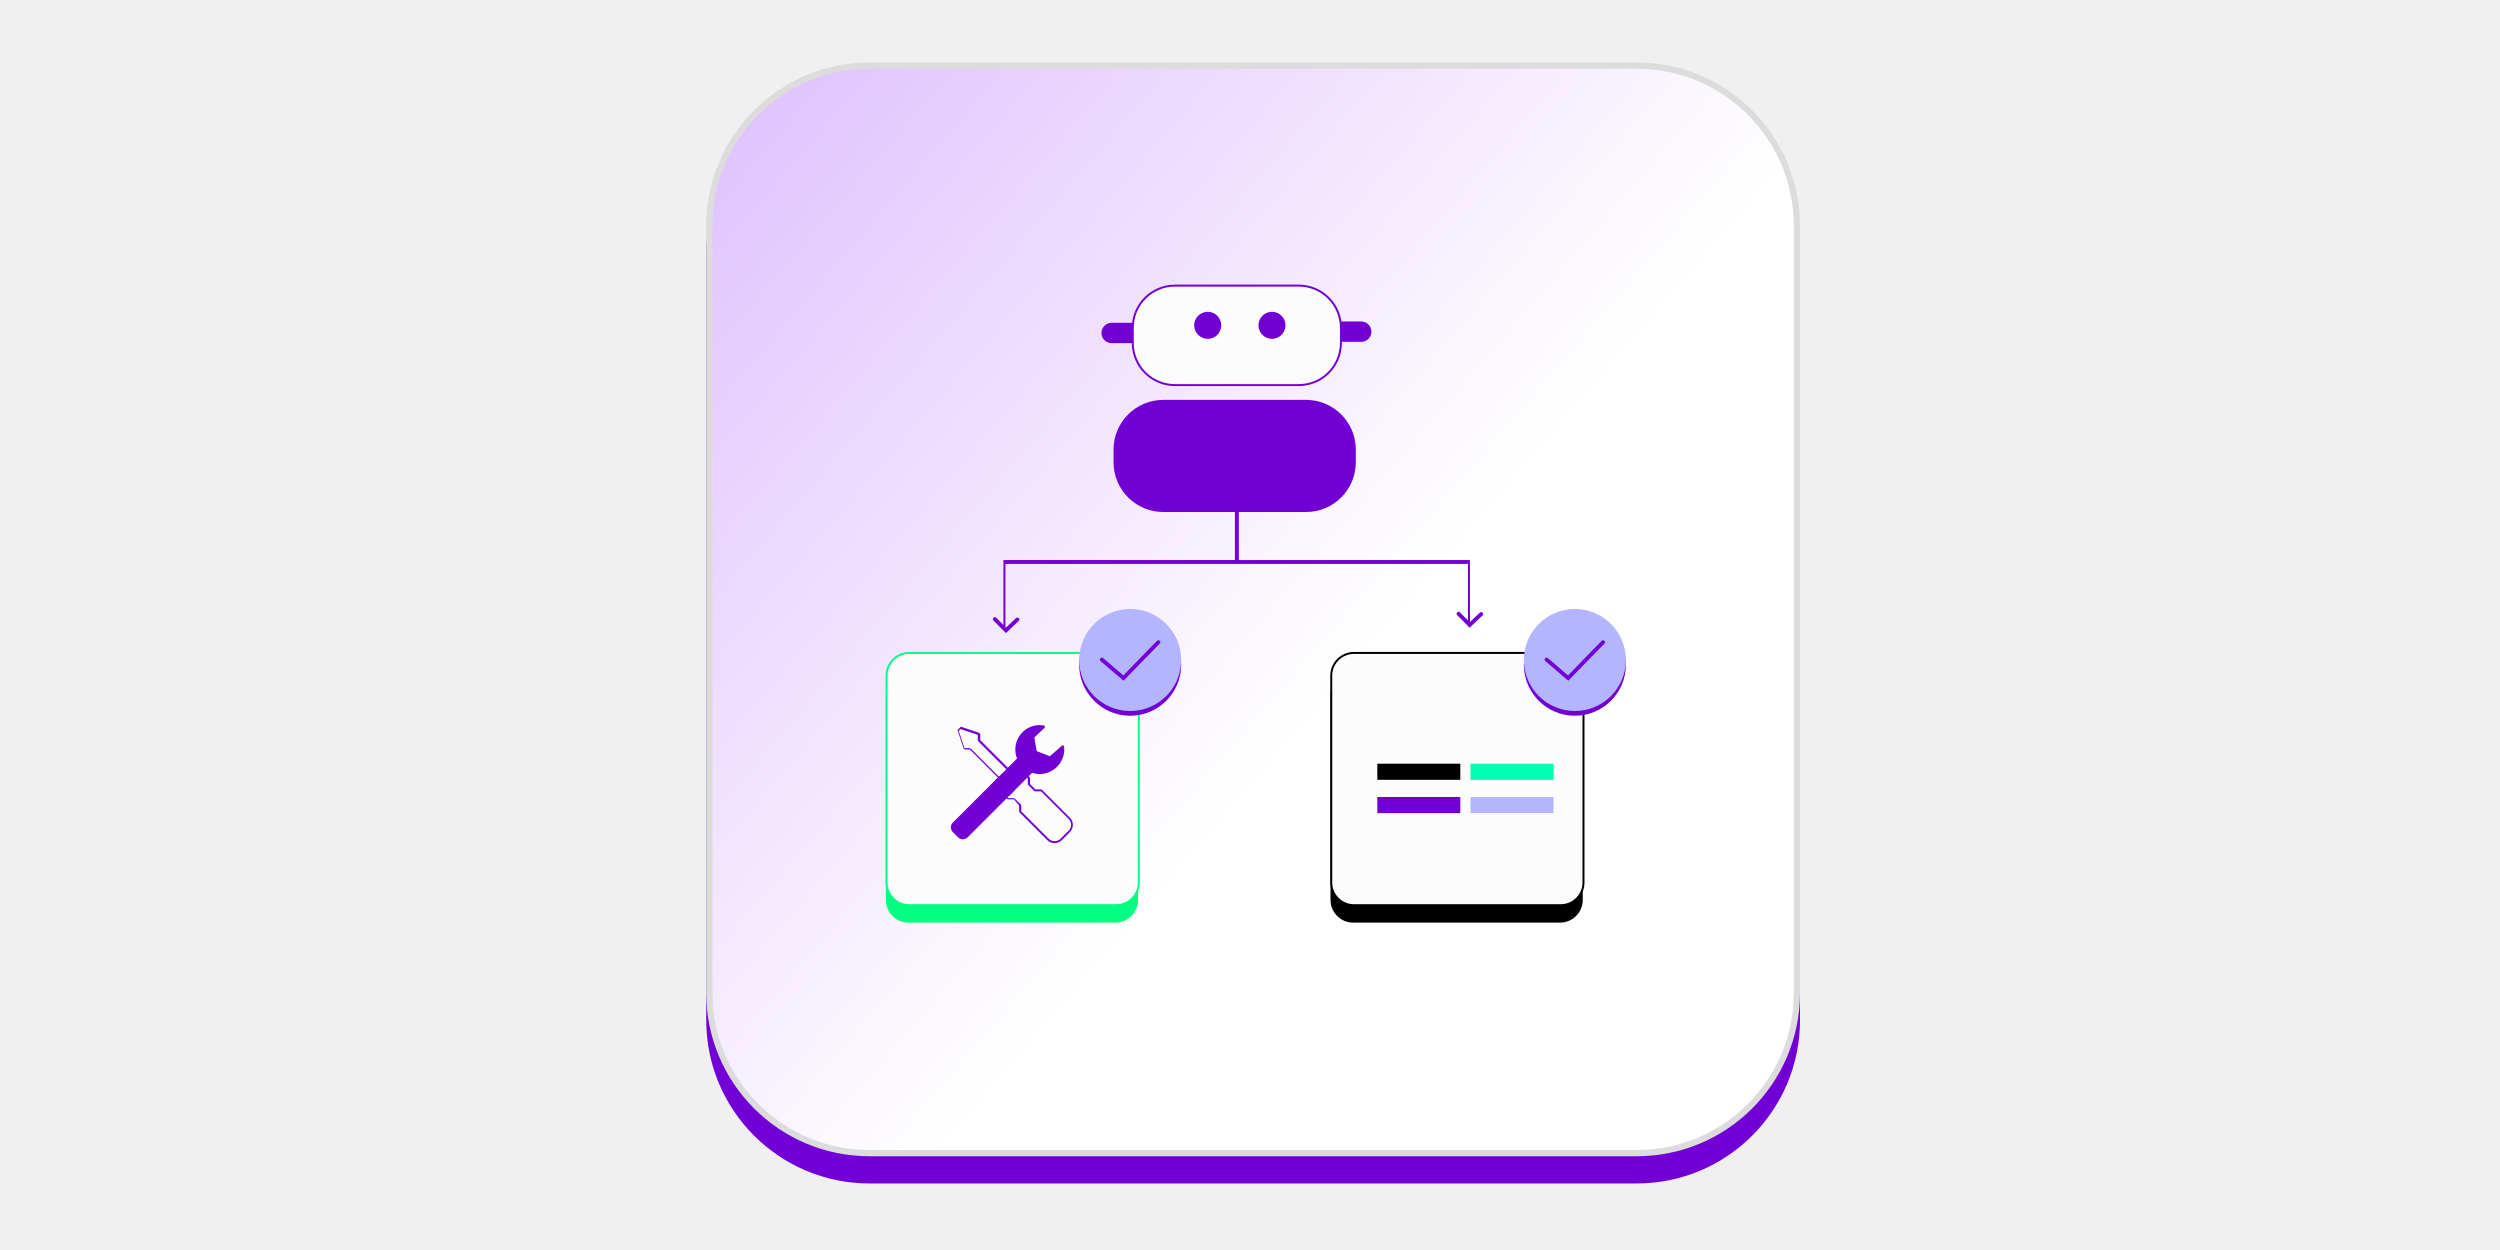
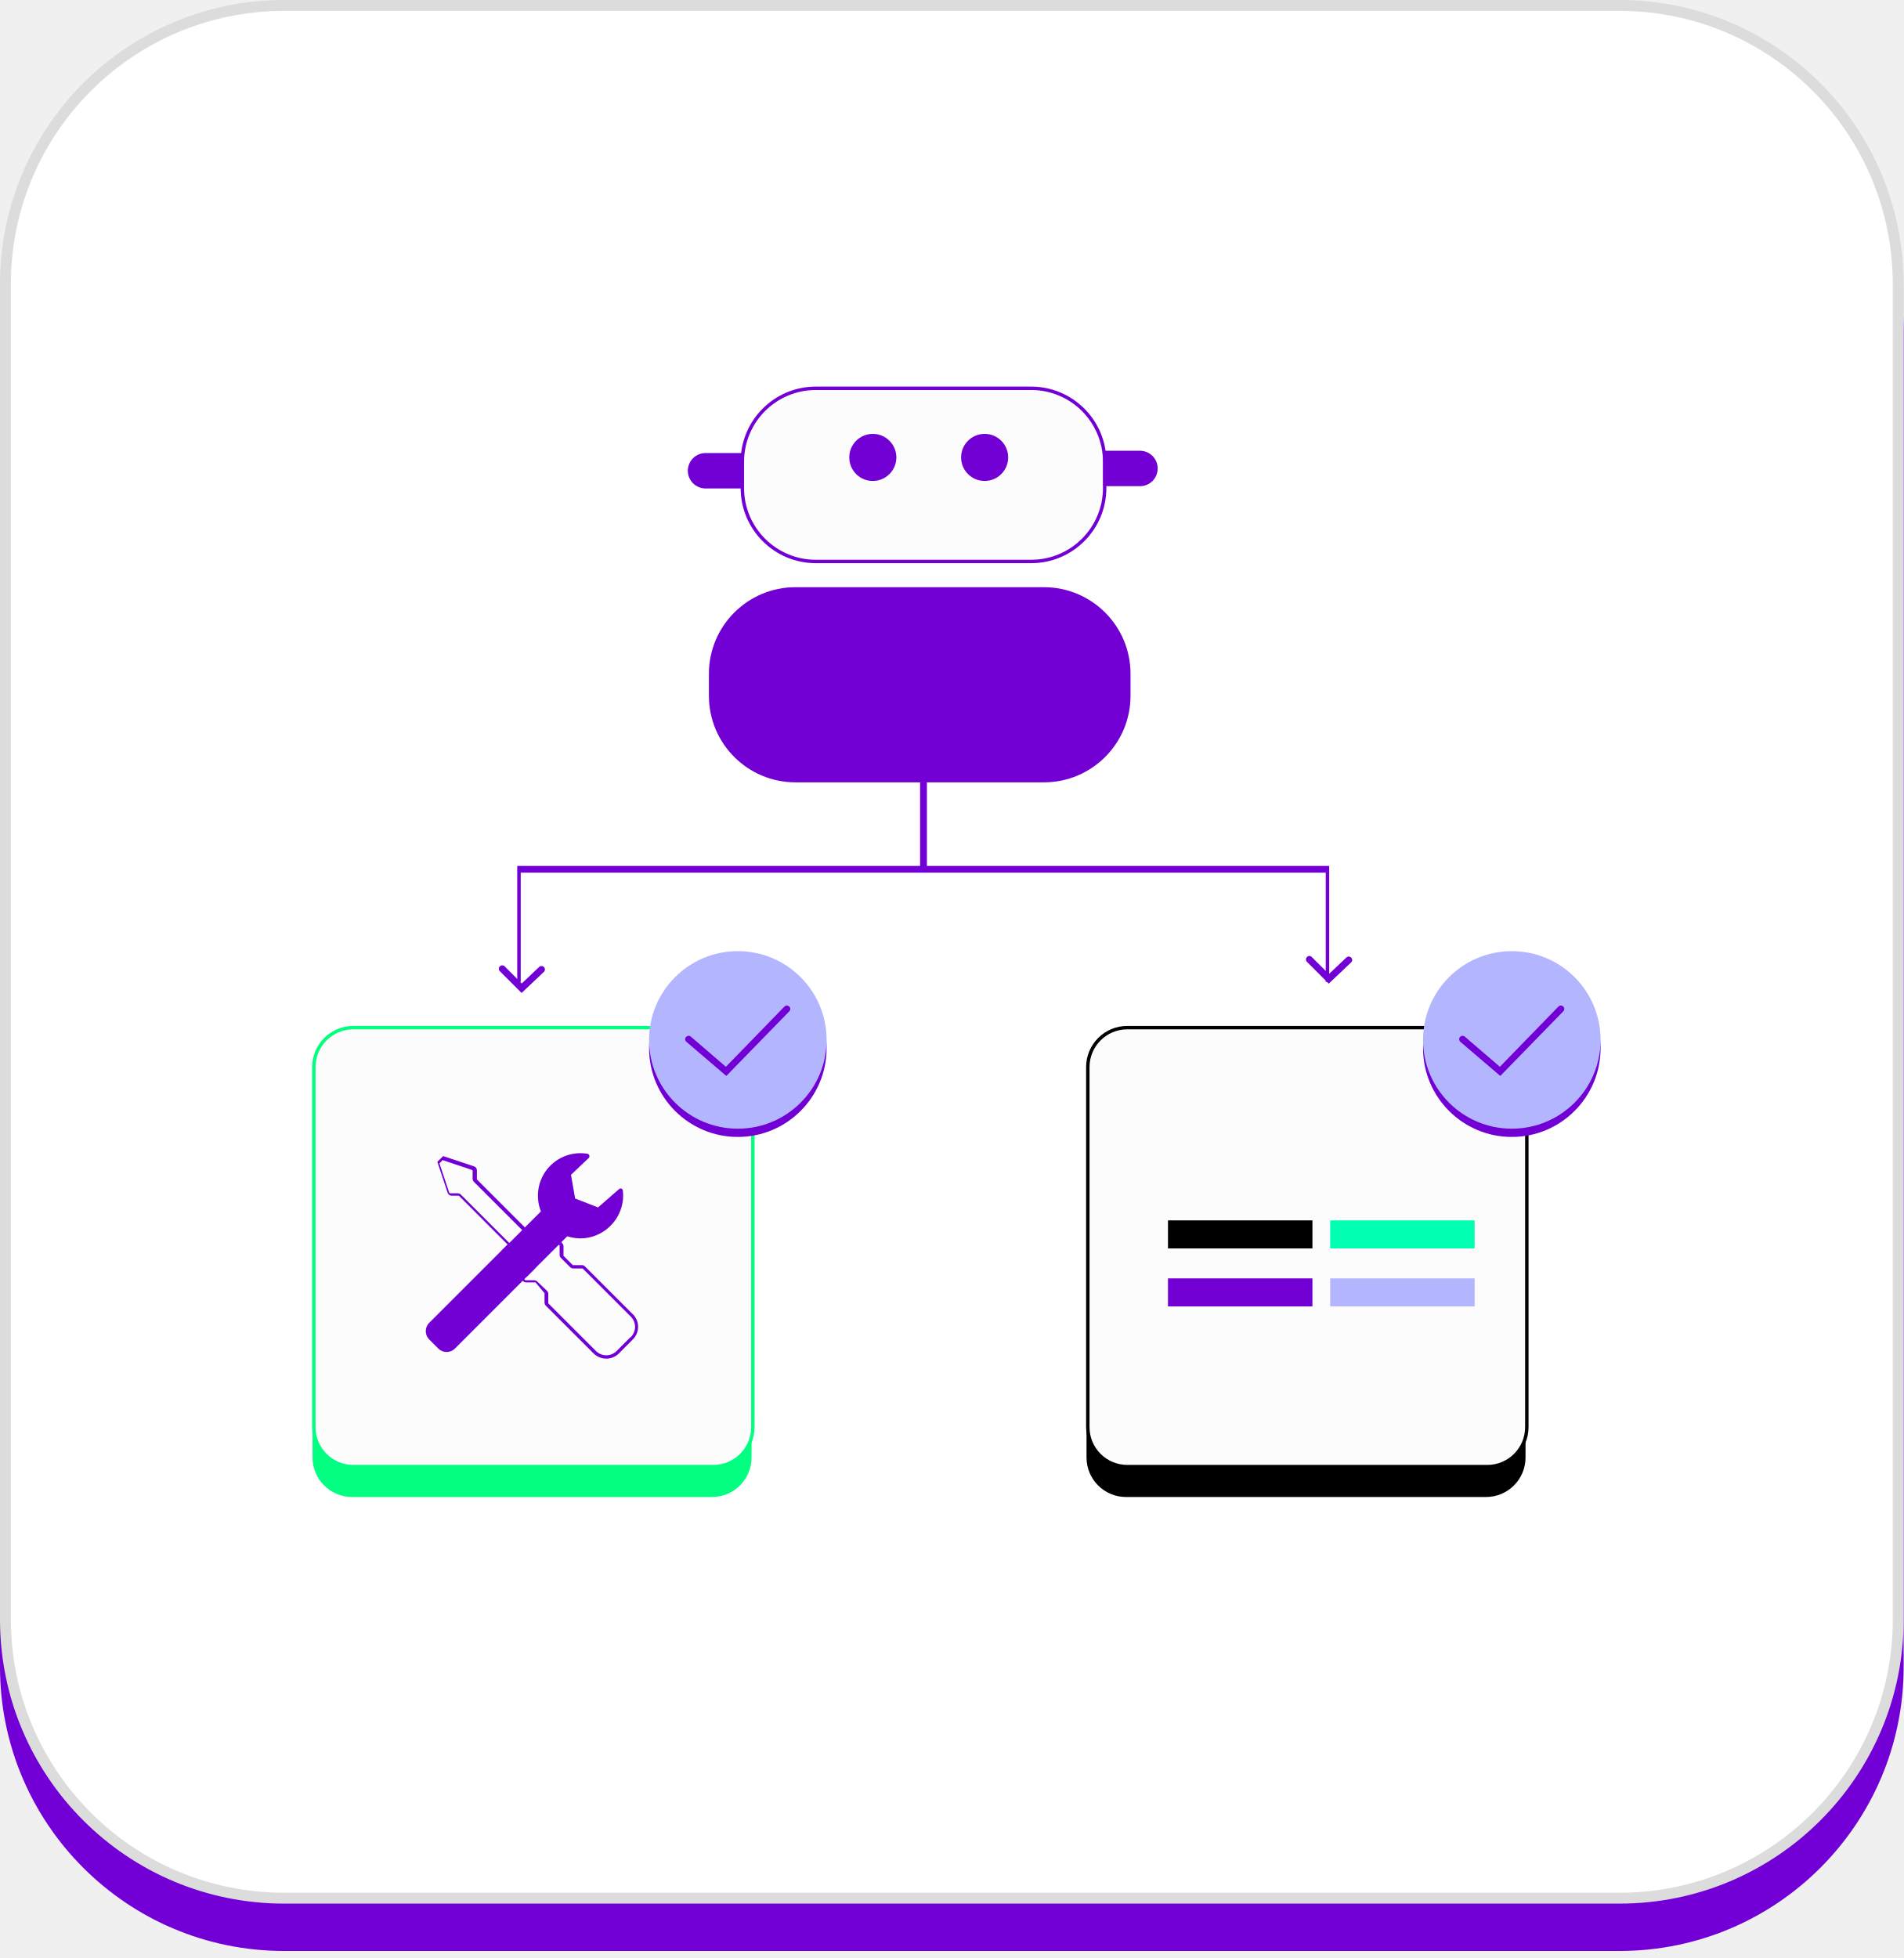
- <svg xmlns="http://www.w3.org/2000/svg" width="400" height="200" viewBox="0 0 400 200" fill="none">
+ <svg xmlns="http://www.w3.org/2000/svg" width="175" height="180" viewBox="0 0 175 180" fill="none">
  <g clip-path="url(#clip0_440_475)">
-     <rect x="113" y="14.353" width="175" height="175" rx="26.119" fill="#7200D6" />
-     <rect x="113.5" y="10.5" width="174" height="174" rx="25.619" fill="url(#paint0_linear_440_475)" stroke="#DCDCDC" />
-     <path d="M178.457 107.262H145.363C143.357 107.262 141.731 108.888 141.731 110.894V143.988C141.731 145.994 143.357 147.62 145.363 147.62H178.457C180.463 147.62 182.089 145.994 182.089 143.988V110.894C182.089 108.888 180.463 107.262 178.457 107.262Z" fill="#03FF81" />
-     <path d="M178.577 104.47H145.483C143.477 104.47 141.851 106.096 141.851 108.102V141.196C141.851 143.202 143.477 144.828 145.483 144.828H178.577C180.583 144.828 182.209 143.202 182.209 141.196V108.102C182.209 106.096 180.583 104.47 178.577 104.47Z" fill="#FCFCFC" stroke="#03FF81" stroke-width="0.314" stroke-miterlimit="10" />
-     <path d="M167.976 120.999L165.869 120.177L165.492 118.001L167.117 116.458C167.148 116.427 167.169 116.39 167.18 116.348C167.19 116.306 167.189 116.262 167.176 116.221C167.163 116.18 167.139 116.144 167.106 116.116C167.074 116.088 167.034 116.069 166.991 116.062C166.784 116.031 166.574 116.014 166.364 116.012C165.726 116.011 165.097 116.167 164.532 116.465C163.968 116.763 163.485 117.195 163.126 117.723C162.767 118.251 162.543 118.858 162.473 119.493C162.404 120.127 162.49 120.769 162.726 121.363L159.1 124.988L161.453 127.341L165.147 123.652C165.656 123.819 166.195 123.879 166.728 123.828C167.508 123.746 168.246 123.436 168.849 122.936C169.453 122.436 169.896 121.768 170.121 121.018C170.278 120.508 170.323 119.971 170.253 119.443C170.251 119.405 170.237 119.369 170.215 119.338C170.192 119.307 170.161 119.284 170.126 119.27C170.09 119.256 170.051 119.253 170.014 119.26C169.977 119.267 169.942 119.285 169.914 119.312L167.976 120.999Z" fill="#7200D5" />
-     <path d="M162.077 125.192L161.239 124.354C160.817 123.932 160.134 123.932 159.713 124.354L152.456 131.61C152.035 132.031 152.035 132.714 152.456 133.136L153.295 133.974C153.716 134.395 154.399 134.395 154.821 133.974L162.077 126.718C162.498 126.296 162.498 125.613 162.077 125.192Z" fill="#7200D5" />
-     <path d="M171.169 130.815L166.778 126.425C166.703 126.349 166.602 126.306 166.496 126.305H165.724C165.704 126.311 165.682 126.311 165.661 126.305L164.802 125.446C164.794 125.424 164.794 125.399 164.802 125.377V124.581C164.803 124.528 164.793 124.477 164.774 124.428C164.754 124.38 164.726 124.336 164.689 124.298L163.93 123.539C163.894 123.502 163.85 123.472 163.803 123.452C163.755 123.432 163.703 123.421 163.651 123.421C163.599 123.421 163.547 123.432 163.499 123.452C163.451 123.472 163.408 123.502 163.372 123.539L162.745 124.198C162.726 124.213 162.703 124.221 162.679 124.221C162.655 124.221 162.632 124.213 162.613 124.198L156.842 118.427C156.834 118.405 156.834 118.38 156.842 118.358V117.593C156.843 117.51 156.817 117.43 156.769 117.363C156.72 117.296 156.651 117.247 156.572 117.223L153.731 116.276V116.319V116.288L153.204 116.809L154.151 119.65C154.177 119.73 154.227 119.799 154.295 119.847C154.363 119.896 154.444 119.921 154.527 119.92H155.111C155.133 119.914 155.157 119.914 155.18 119.92L160.951 125.697C160.955 125.707 160.957 125.718 160.957 125.728C160.957 125.739 160.955 125.75 160.951 125.76C160.959 125.782 160.959 125.807 160.951 125.829L160.323 126.456C160.251 126.532 160.21 126.633 160.21 126.738C160.21 126.843 160.251 126.945 160.323 127.021L161.082 127.773C161.157 127.849 161.258 127.892 161.365 127.892H162.161C162.183 127.884 162.208 127.884 162.23 127.892L163.058 128.884C163.067 128.906 163.067 128.93 163.058 128.953V129.749C163.059 129.855 163.102 129.957 163.177 130.031L167.568 134.422C167.878 134.728 168.296 134.9 168.732 134.9C169.167 134.9 169.585 134.728 169.895 134.422L170.328 133.983L171.175 133.136C171.328 132.984 171.449 132.802 171.532 132.603C171.615 132.403 171.658 132.189 171.658 131.973C171.658 131.757 171.615 131.543 171.532 131.343C171.449 131.143 171.328 130.962 171.175 130.809L171.169 130.815ZM170.955 132.929L170.121 133.757L169.676 134.209C169.424 134.454 169.086 134.591 168.735 134.591C168.383 134.591 168.046 134.454 167.794 134.209L163.403 129.818C163.395 129.796 163.395 129.771 163.403 129.749V128.953C163.404 128.9 163.394 128.849 163.375 128.8C163.356 128.752 163.327 128.708 163.29 128.67L162.387 127.811C162.35 127.774 162.306 127.746 162.257 127.726C162.209 127.707 162.157 127.697 162.105 127.698H161.333C161.307 127.697 161.282 127.686 161.264 127.667L160.505 126.914C160.489 126.895 160.48 126.87 160.48 126.845C160.48 126.82 160.489 126.795 160.505 126.776L161.133 126.149C161.205 126.073 161.246 125.972 161.246 125.866C161.246 125.761 161.205 125.66 161.133 125.584L155.362 119.813C155.324 119.777 155.28 119.748 155.232 119.729C155.183 119.709 155.132 119.7 155.079 119.7H154.389C154.369 119.702 154.349 119.696 154.332 119.685C154.315 119.673 154.302 119.657 154.295 119.638L153.398 116.947L153.693 116.652L156.384 117.549C156.402 117.555 156.418 117.567 156.429 117.583C156.441 117.599 156.447 117.617 156.447 117.637V118.364C156.448 118.47 156.491 118.572 156.566 118.647L162.337 124.417C162.412 124.49 162.512 124.53 162.616 124.53C162.72 124.53 162.82 124.49 162.895 124.417L163.522 123.759C163.531 123.749 163.541 123.742 163.552 123.737C163.563 123.732 163.576 123.729 163.588 123.729C163.601 123.729 163.613 123.732 163.624 123.737C163.636 123.742 163.646 123.749 163.654 123.759L164.444 124.493C164.449 124.504 164.452 124.515 164.452 124.527C164.452 124.539 164.449 124.551 164.444 124.562V125.358C164.445 125.464 164.488 125.566 164.564 125.641L165.423 126.5C165.459 126.536 165.502 126.565 165.55 126.584C165.597 126.603 165.648 126.613 165.699 126.613H166.527C166.553 126.614 166.578 126.625 166.596 126.644L170.987 131.035C171.112 131.159 171.211 131.307 171.279 131.469C171.347 131.632 171.382 131.806 171.382 131.982C171.377 132.338 171.233 132.678 170.981 132.929H170.955Z" fill="#7200D6" />
-     <path d="M180.829 114.519C185.336 114.519 188.989 110.865 188.989 106.358C188.989 101.851 185.336 98.198 180.829 98.198C176.322 98.198 172.668 101.851 172.668 106.358C172.668 110.865 176.322 114.519 180.829 114.519Z" fill="#7200D5" />
-     <path d="M180.829 113.761C185.336 113.761 188.989 110.107 188.989 105.6C188.989 101.093 185.336 97.439 180.829 97.439C176.322 97.439 172.668 101.093 172.668 105.6C172.668 110.107 176.322 113.761 180.829 113.761Z" fill="#B3B5FF" />
-     <path d="M179.769 108.911L176.099 105.775C176.036 105.721 175.997 105.644 175.99 105.561C175.984 105.478 176.011 105.396 176.065 105.333C176.119 105.27 176.196 105.23 176.279 105.224C176.362 105.218 176.444 105.244 176.507 105.298L179.731 108.071L185.125 102.52C185.184 102.467 185.261 102.438 185.34 102.439C185.419 102.44 185.495 102.472 185.552 102.526C185.609 102.581 185.644 102.655 185.648 102.734C185.653 102.813 185.627 102.891 185.577 102.952L179.769 108.911Z" fill="#7200D6" />
-     <path d="M249.608 107.262H216.514C214.508 107.262 212.882 108.888 212.882 110.894V143.988C212.882 145.994 214.508 147.62 216.514 147.62H249.608C251.614 147.62 253.24 145.994 253.24 143.988V110.894C253.24 108.888 251.614 107.262 249.608 107.262Z" fill="black" />
-     <path d="M249.727 104.47H216.633C214.627 104.47 213.001 106.096 213.001 108.102V141.196C213.001 143.202 214.627 144.828 216.633 144.828H249.727C251.733 144.828 253.359 143.202 253.359 141.196V108.102C253.359 106.096 251.733 104.47 249.727 104.47Z" fill="#FCFCFC" stroke="black" stroke-width="0.314" stroke-miterlimit="10" />
-     <path d="M251.979 114.519C256.486 114.519 260.139 110.865 260.139 106.358C260.139 101.851 256.486 98.198 251.979 98.198C247.472 98.198 243.818 101.851 243.818 106.358C243.818 110.865 247.472 114.519 251.979 114.519Z" fill="#7200D5" />
-     <path d="M251.979 113.761C256.486 113.761 260.139 110.107 260.139 105.6C260.139 101.093 256.486 97.439 251.979 97.439C247.472 97.439 243.818 101.093 243.818 105.6C243.818 110.107 247.472 113.761 251.979 113.761Z" fill="#B3B5FF" />
-     <path d="M250.919 108.911L247.25 105.775C247.186 105.721 247.147 105.644 247.141 105.561C247.134 105.478 247.161 105.396 247.215 105.333C247.269 105.27 247.346 105.23 247.429 105.224C247.512 105.218 247.594 105.244 247.657 105.298L250.882 108.071L256.276 102.52C256.335 102.467 256.411 102.438 256.491 102.439C256.57 102.44 256.646 102.472 256.703 102.526C256.76 102.581 256.794 102.655 256.799 102.734C256.803 102.813 256.778 102.891 256.728 102.952L250.919 108.911Z" fill="#7200D6" />
-     <path d="M233.65 122.19H220.371V124.769H233.65V122.19Z" fill="black" />
-     <path d="M248.56 122.19H235.281V124.769H248.56V122.19Z" fill="#00FFB1" />
-     <path d="M233.65 127.522H220.371V130.1H233.65V127.522Z" fill="#7200D5" />
-     <path d="M248.56 127.522H235.281V130.1H248.56V127.522Z" fill="#B3B5FF" />
-     <path d="M235.193 100.268H234.873V90.225H160.869V100.268H160.549V89.605H235.193V100.268Z" fill="#7200D5" />
-     <path d="M208.967 63.981H186.129C181.733 63.981 178.169 67.545 178.169 71.941V73.961C178.169 78.357 181.733 81.921 186.129 81.921H208.967C213.363 81.921 216.927 78.357 216.927 73.961V71.941C216.927 67.545 213.363 63.981 208.967 63.981Z" fill="#7200D5" />
-     <path d="M207.794 45.697H187.998C184.267 45.697 181.243 48.721 181.243 52.452V54.861C181.243 58.592 184.267 61.616 187.998 61.616H207.794C211.525 61.616 214.55 58.592 214.55 54.861V52.452C214.55 48.721 211.525 45.697 207.794 45.697Z" fill="#FCFCFC" stroke="#7200D5" stroke-width="0.314" stroke-miterlimit="10" />
-     <path d="M193.236 54.215C194.431 54.215 195.4 53.246 195.4 52.05C195.4 50.855 194.431 49.886 193.236 49.886C192.041 49.886 191.072 50.855 191.072 52.05C191.072 53.246 192.041 54.215 193.236 54.215Z" fill="#7200D5" />
-     <path d="M203.516 54.215C204.711 54.215 205.68 53.246 205.68 52.05C205.68 50.855 204.711 49.886 203.516 49.886C202.321 49.886 201.352 50.855 201.352 52.05C201.352 53.246 202.321 54.215 203.516 54.215Z" fill="#7200D5" />
-     <path d="M177.861 51.649H181.236V54.905H177.861C177.429 54.905 177.014 54.733 176.708 54.427C176.402 54.121 176.231 53.706 176.231 53.274C176.232 52.843 176.405 52.429 176.71 52.125C177.016 51.82 177.43 51.649 177.861 51.649Z" fill="#7200D5" />
-     <path d="M217.792 54.691H214.418V51.436H217.792C218.225 51.436 218.64 51.608 218.946 51.913C219.252 52.219 219.423 52.634 219.423 53.067C219.423 53.499 219.252 53.914 218.946 54.22C218.64 54.526 218.225 54.697 217.792 54.697V54.691Z" fill="#7200D5" />
-     <path d="M198.21 81.915H197.583V90.069H198.21V81.915Z" fill="#7200D5" />
-     <path d="M160.951 101.284L158.95 99.283C158.921 99.254 158.897 99.22 158.881 99.181C158.865 99.143 158.857 99.102 158.857 99.061C158.857 99.019 158.865 98.978 158.881 98.94C158.897 98.902 158.921 98.867 158.95 98.838C159.01 98.78 159.09 98.748 159.173 98.748C159.256 98.748 159.336 98.78 159.395 98.838L160.964 100.412L162.557 98.901C162.586 98.871 162.621 98.848 162.659 98.832C162.697 98.816 162.738 98.808 162.779 98.808C162.821 98.808 162.862 98.816 162.9 98.832C162.938 98.848 162.973 98.871 163.002 98.901C163.031 98.929 163.055 98.964 163.07 99.001C163.086 99.039 163.094 99.079 163.094 99.12C163.094 99.161 163.086 99.202 163.07 99.239C163.055 99.277 163.031 99.311 163.002 99.34L160.951 101.284Z" fill="#7200D5" />
-     <path d="M235.15 100.425L233.149 98.424C233.119 98.395 233.096 98.361 233.08 98.322C233.064 98.284 233.056 98.243 233.056 98.202C233.056 98.16 233.064 98.119 233.08 98.081C233.096 98.043 233.119 98.008 233.149 97.979C233.177 97.949 233.211 97.925 233.249 97.909C233.286 97.892 233.327 97.884 233.368 97.884C233.409 97.884 233.45 97.892 233.488 97.909C233.526 97.925 233.56 97.949 233.588 97.979L235.162 99.547L236.755 98.042C236.784 98.01 236.819 97.984 236.859 97.966C236.898 97.948 236.941 97.939 236.984 97.938C237.027 97.937 237.07 97.945 237.109 97.962C237.149 97.979 237.185 98.003 237.215 98.035C237.245 98.066 237.268 98.103 237.283 98.143C237.298 98.184 237.304 98.227 237.302 98.27C237.299 98.313 237.288 98.355 237.268 98.394C237.249 98.432 237.222 98.466 237.188 98.493L235.15 100.425Z" fill="#7200D5" />
+     <rect y="4.353" width="175" height="175" rx="26.119" fill="#7200D6" />
+     <rect x="0.5" y="0.5" width="174" height="174" rx="25.619" fill="white" stroke="#DCDCDC" />
+     <path d="M65.457 97.262H32.363C30.357 97.262 28.731 98.888 28.731 100.894V133.988C28.731 135.994 30.357 137.62 32.363 137.62H65.457C67.463 137.62 69.089 135.994 69.089 133.988V100.894C69.089 98.888 67.463 97.262 65.457 97.262Z" fill="#03FF81" />
+     <path d="M65.577 94.47H32.483C30.477 94.47 28.851 96.096 28.851 98.102V131.196C28.851 133.202 30.477 134.828 32.483 134.828H65.577C67.583 134.828 69.209 133.202 69.209 131.196V98.102C69.209 96.096 67.583 94.47 65.577 94.47Z" fill="#FCFCFC" stroke="#03FF81" stroke-width="0.314" stroke-miterlimit="10" />
+     <path d="M54.976 110.999L52.869 110.177L52.492 108.001L54.117 106.458C54.148 106.427 54.169 106.39 54.18 106.348C54.19 106.306 54.189 106.262 54.176 106.221C54.163 106.18 54.139 106.144 54.106 106.116C54.074 106.088 54.034 106.069 53.991 106.062C53.784 106.031 53.574 106.014 53.364 106.012C52.726 106.011 52.097 106.167 51.532 106.465C50.968 106.763 50.485 107.195 50.126 107.723C49.767 108.251 49.543 108.858 49.473 109.493C49.404 110.127 49.49 110.769 49.726 111.363L46.1 114.988L48.453 117.341L52.147 113.652C52.656 113.819 53.195 113.879 53.728 113.828C54.508 113.746 55.246 113.436 55.849 112.936C56.453 112.436 56.896 111.768 57.121 111.018C57.278 110.508 57.323 109.971 57.253 109.443C57.251 109.405 57.237 109.369 57.215 109.338C57.192 109.307 57.161 109.284 57.126 109.27C57.09 109.256 57.051 109.253 57.014 109.26C56.977 109.267 56.942 109.285 56.914 109.312L54.976 110.999Z" fill="#7200D5" />
+     <path d="M49.077 115.192L48.239 114.354C47.817 113.932 47.134 113.932 46.713 114.354L39.456 121.61C39.035 122.031 39.035 122.714 39.456 123.136L40.295 123.974C40.716 124.395 41.399 124.395 41.821 123.974L49.077 116.718C49.498 116.296 49.498 115.613 49.077 115.192Z" fill="#7200D5" />
+     <path d="M58.169 120.815L53.778 116.425C53.703 116.349 53.602 116.306 53.496 116.305H52.724C52.704 116.311 52.682 116.311 52.661 116.305L51.802 115.446C51.794 115.424 51.794 115.399 51.802 115.377V114.581C51.803 114.528 51.793 114.477 51.774 114.428C51.754 114.38 51.726 114.336 51.689 114.298L50.93 113.539C50.894 113.502 50.85 113.472 50.803 113.452C50.755 113.432 50.703 113.421 50.651 113.421C50.599 113.421 50.547 113.432 50.499 113.452C50.452 113.472 50.408 113.502 50.372 113.539L49.745 114.198C49.726 114.213 49.703 114.221 49.679 114.221C49.655 114.221 49.632 114.213 49.613 114.198L43.842 108.427C43.834 108.405 43.834 108.38 43.842 108.358V107.593C43.843 107.51 43.817 107.43 43.769 107.363C43.72 107.296 43.651 107.247 43.572 107.223L40.731 106.276V106.319V106.288L40.204 106.809L41.151 109.65C41.177 109.73 41.227 109.799 41.295 109.847C41.362 109.896 41.444 109.921 41.528 109.92H42.111C42.133 109.914 42.157 109.914 42.18 109.92L47.951 115.697C47.955 115.707 47.958 115.718 47.958 115.728C47.958 115.739 47.955 115.75 47.951 115.76C47.959 115.782 47.959 115.807 47.951 115.829L47.323 116.456C47.251 116.532 47.21 116.633 47.21 116.738C47.21 116.843 47.251 116.945 47.323 117.021L48.082 117.773C48.157 117.849 48.258 117.892 48.365 117.892H49.161C49.183 117.884 49.208 117.884 49.23 117.892L50.058 118.884C50.067 118.906 50.067 118.93 50.058 118.953V119.749C50.059 119.855 50.102 119.957 50.177 120.031L54.568 124.422C54.878 124.728 55.296 124.9 55.732 124.9C56.167 124.9 56.585 124.728 56.895 124.422L57.328 123.983L58.175 123.136C58.328 122.984 58.449 122.802 58.532 122.603C58.615 122.403 58.658 122.189 58.658 121.973C58.658 121.757 58.615 121.543 58.532 121.343C58.449 121.143 58.328 120.962 58.175 120.809L58.169 120.815ZM57.955 122.929L57.121 123.757L56.676 124.209C56.424 124.454 56.086 124.591 55.735 124.591C55.383 124.591 55.046 124.454 54.794 124.209L50.403 119.818C50.395 119.796 50.395 119.771 50.403 119.749V118.953C50.404 118.9 50.394 118.849 50.375 118.8C50.356 118.752 50.327 118.708 50.29 118.67L49.387 117.811C49.35 117.774 49.306 117.746 49.257 117.726C49.209 117.707 49.157 117.697 49.105 117.698H48.333C48.307 117.697 48.282 117.686 48.264 117.667L47.505 116.914C47.489 116.895 47.48 116.87 47.48 116.845C47.48 116.82 47.489 116.795 47.505 116.776L48.133 116.149C48.205 116.073 48.246 115.972 48.246 115.866C48.246 115.761 48.205 115.66 48.133 115.584L42.362 109.813C42.325 109.777 42.28 109.748 42.232 109.729C42.183 109.709 42.132 109.7 42.08 109.7H41.389C41.369 109.702 41.349 109.696 41.332 109.685C41.315 109.673 41.302 109.657 41.295 109.638L40.398 106.947L40.693 106.652L43.384 107.549C43.402 107.555 43.418 107.567 43.429 107.583C43.441 107.599 43.447 107.617 43.447 107.637V108.364C43.448 108.47 43.491 108.572 43.566 108.647L49.337 114.417C49.412 114.49 49.512 114.53 49.616 114.53C49.72 114.53 49.82 114.49 49.895 114.417L50.522 113.759C50.531 113.749 50.541 113.742 50.552 113.737C50.563 113.732 50.576 113.729 50.588 113.729C50.601 113.729 50.613 113.732 50.624 113.737C50.636 113.742 50.646 113.749 50.654 113.759L51.444 114.493C51.449 114.504 51.452 114.515 51.452 114.527C51.452 114.539 51.449 114.551 51.444 114.562V115.358C51.445 115.464 51.488 115.566 51.564 115.641L52.423 116.5C52.459 116.536 52.502 116.565 52.55 116.584C52.597 116.603 52.648 116.613 52.699 116.613H53.527C53.553 116.614 53.578 116.625 53.596 116.644L57.987 121.035C58.112 121.159 58.211 121.307 58.279 121.469C58.347 121.632 58.382 121.806 58.382 121.982C58.377 122.338 58.233 122.678 57.98 122.929H57.955Z" fill="#7200D6" />
+     <path d="M67.829 104.519C72.336 104.519 75.989 100.865 75.989 96.358C75.989 91.851 72.336 88.198 67.829 88.198C63.322 88.198 59.668 91.851 59.668 96.358C59.668 100.865 63.322 104.519 67.829 104.519Z" fill="#7200D5" />
+     <path d="M67.829 103.761C72.336 103.761 75.989 100.107 75.989 95.6C75.989 91.093 72.336 87.439 67.829 87.439C63.322 87.439 59.668 91.093 59.668 95.6C59.668 100.107 63.322 103.761 67.829 103.761Z" fill="#B3B5FF" />
+     <path d="M66.769 98.911L63.099 95.775C63.036 95.721 62.997 95.644 62.99 95.561C62.984 95.478 63.011 95.396 63.065 95.333C63.119 95.27 63.196 95.23 63.279 95.224C63.361 95.218 63.444 95.244 63.507 95.298L66.731 98.071L72.125 92.52C72.184 92.467 72.261 92.438 72.34 92.439C72.419 92.44 72.495 92.472 72.552 92.526C72.609 92.581 72.644 92.655 72.648 92.734C72.653 92.814 72.627 92.891 72.577 92.952L66.769 98.911Z" fill="#7200D6" />
+     <path d="M136.608 97.262H103.514C101.508 97.262 99.882 98.888 99.882 100.894V133.988C99.882 135.994 101.508 137.62 103.514 137.62H136.608C138.614 137.62 140.24 135.994 140.24 133.988V100.894C140.24 98.888 138.614 97.262 136.608 97.262Z" fill="black" />
+     <path d="M136.727 94.47H103.633C101.627 94.47 100.001 96.096 100.001 98.102V131.196C100.001 133.202 101.627 134.828 103.633 134.828H136.727C138.733 134.828 140.359 133.202 140.359 131.196V98.102C140.359 96.096 138.733 94.47 136.727 94.47Z" fill="#FCFCFC" stroke="black" stroke-width="0.314" stroke-miterlimit="10" />
+     <path d="M138.979 104.519C143.486 104.519 147.139 100.865 147.139 96.358C147.139 91.851 143.486 88.198 138.979 88.198C134.472 88.198 130.818 91.851 130.818 96.358C130.818 100.865 134.472 104.519 138.979 104.519Z" fill="#7200D5" />
+     <path d="M138.979 103.761C143.486 103.761 147.139 100.107 147.139 95.6C147.139 91.093 143.486 87.439 138.979 87.439C134.472 87.439 130.818 91.093 130.818 95.6C130.818 100.107 134.472 103.761 138.979 103.761Z" fill="#B3B5FF" />
+     <path d="M137.919 98.911L134.25 95.775C134.186 95.721 134.147 95.644 134.141 95.561C134.134 95.478 134.161 95.396 134.215 95.333C134.269 95.27 134.346 95.23 134.429 95.224C134.512 95.218 134.594 95.244 134.657 95.298L137.882 98.071L143.276 92.52C143.335 92.467 143.411 92.438 143.491 92.439C143.57 92.44 143.646 92.472 143.703 92.526C143.76 92.581 143.794 92.655 143.799 92.734C143.803 92.814 143.778 92.891 143.728 92.952L137.919 98.911Z" fill="#7200D6" />
+     <path d="M120.65 112.19H107.371V114.769H120.65V112.19Z" fill="black" />
+     <path d="M135.56 112.19H122.281V114.769H135.56V112.19Z" fill="#00FFB1" />
+     <path d="M120.65 117.522H107.371V120.1H120.65V117.522Z" fill="#7200D5" />
+     <path d="M135.56 117.522H122.281V120.1H135.56V117.522Z" fill="#B3B5FF" />
+     <path d="M122.193 90.268H121.873V80.225H47.869V90.268H47.549V79.605H122.193V90.268Z" fill="#7200D5" />
+     <path d="M95.967 53.981H73.129C68.733 53.981 65.169 57.545 65.169 61.941V63.961C65.169 68.357 68.733 71.921 73.129 71.921H95.967C100.363 71.921 103.927 68.357 103.927 63.961V61.941C103.927 57.545 100.363 53.981 95.967 53.981Z" fill="#7200D5" />
+     <path d="M94.794 35.697H74.998C71.267 35.697 68.243 38.721 68.243 42.452V44.861C68.243 48.592 71.267 51.616 74.998 51.616H94.794C98.525 51.616 101.55 48.592 101.55 44.861V42.452C101.55 38.721 98.525 35.697 94.794 35.697Z" fill="#FCFCFC" stroke="#7200D5" stroke-width="0.314" stroke-miterlimit="10" />
+     <path d="M80.236 44.215C81.431 44.215 82.4 43.246 82.4 42.05C82.4 40.855 81.431 39.886 80.236 39.886C79.041 39.886 78.072 40.855 78.072 42.05C78.072 43.246 79.041 44.215 80.236 44.215Z" fill="#7200D5" />
+     <path d="M90.516 44.215C91.712 44.215 92.68 43.246 92.68 42.05C92.68 40.855 91.712 39.886 90.516 39.886C89.321 39.886 88.352 40.855 88.352 42.05C88.352 43.246 89.321 44.215 90.516 44.215Z" fill="#7200D5" />
+     <path d="M64.862 41.649H68.236V44.905H64.862C64.429 44.905 64.014 44.733 63.708 44.427C63.402 44.121 63.231 43.706 63.231 43.274C63.232 42.843 63.405 42.429 63.711 42.125C64.016 41.82 64.43 41.649 64.862 41.649Z" fill="#7200D5" />
+     <path d="M104.792 44.691H101.418V41.436H104.792C105.225 41.436 105.64 41.608 105.946 41.913C106.252 42.219 106.423 42.634 106.423 43.067C106.423 43.499 106.252 43.914 105.946 44.22C105.64 44.526 105.225 44.697 104.792 44.697V44.691Z" fill="#7200D5" />
+     <path d="M85.21 71.915H84.583V80.069H85.21V71.915Z" fill="#7200D5" />
+     <path d="M47.951 91.284L45.95 89.283C45.921 89.254 45.897 89.22 45.881 89.181C45.865 89.143 45.857 89.102 45.857 89.061C45.857 89.019 45.865 88.978 45.881 88.94C45.897 88.902 45.921 88.867 45.95 88.838C46.01 88.78 46.09 88.748 46.173 88.748C46.256 88.748 46.336 88.78 46.395 88.838L47.964 90.412L49.557 88.901C49.586 88.871 49.621 88.848 49.659 88.832C49.697 88.816 49.738 88.808 49.779 88.808C49.821 88.808 49.862 88.816 49.9 88.832C49.938 88.848 49.973 88.871 50.002 88.901C50.031 88.929 50.055 88.964 50.07 89.001C50.086 89.039 50.094 89.079 50.094 89.12C50.094 89.161 50.086 89.202 50.07 89.239C50.055 89.277 50.031 89.311 50.002 89.34L47.951 91.284Z" fill="#7200D5" />
+     <path d="M122.15 90.425L120.149 88.424C120.119 88.395 120.096 88.361 120.08 88.322C120.064 88.284 120.056 88.243 120.056 88.202C120.056 88.16 120.064 88.119 120.08 88.081C120.096 88.043 120.119 88.008 120.149 87.979C120.177 87.949 120.211 87.925 120.249 87.909C120.286 87.892 120.327 87.884 120.368 87.884C120.409 87.884 120.45 87.892 120.488 87.909C120.526 87.925 120.56 87.949 120.588 87.979L122.162 89.547L123.755 88.042C123.784 88.01 123.819 87.984 123.859 87.966C123.898 87.948 123.941 87.939 123.984 87.938C124.027 87.937 124.07 87.945 124.109 87.962C124.149 87.979 124.185 88.003 124.215 88.035C124.245 88.066 124.268 88.103 124.283 88.143C124.298 88.184 124.304 88.227 124.302 88.27C124.299 88.313 124.288 88.355 124.268 88.394C124.249 88.432 124.222 88.466 124.188 88.493L122.15 90.425Z" fill="#7200D5" />
  </g>
  <defs>
-     <linearGradient id="paint0_linear_440_475" x1="90.177" y1="-0.889" x2="216.739" y2="107.61" gradientUnits="userSpaceOnUse">
-       <stop stop-color="#D8B4FE" />
-       <stop offset="1" stop-color="white" />
-     </linearGradient>
    <clipPath id="clip0_440_475">
-       <rect width="400" height="200" fill="white" />
+       <rect width="175" height="180" fill="white" />
    </clipPath>
  </defs>
</svg>
